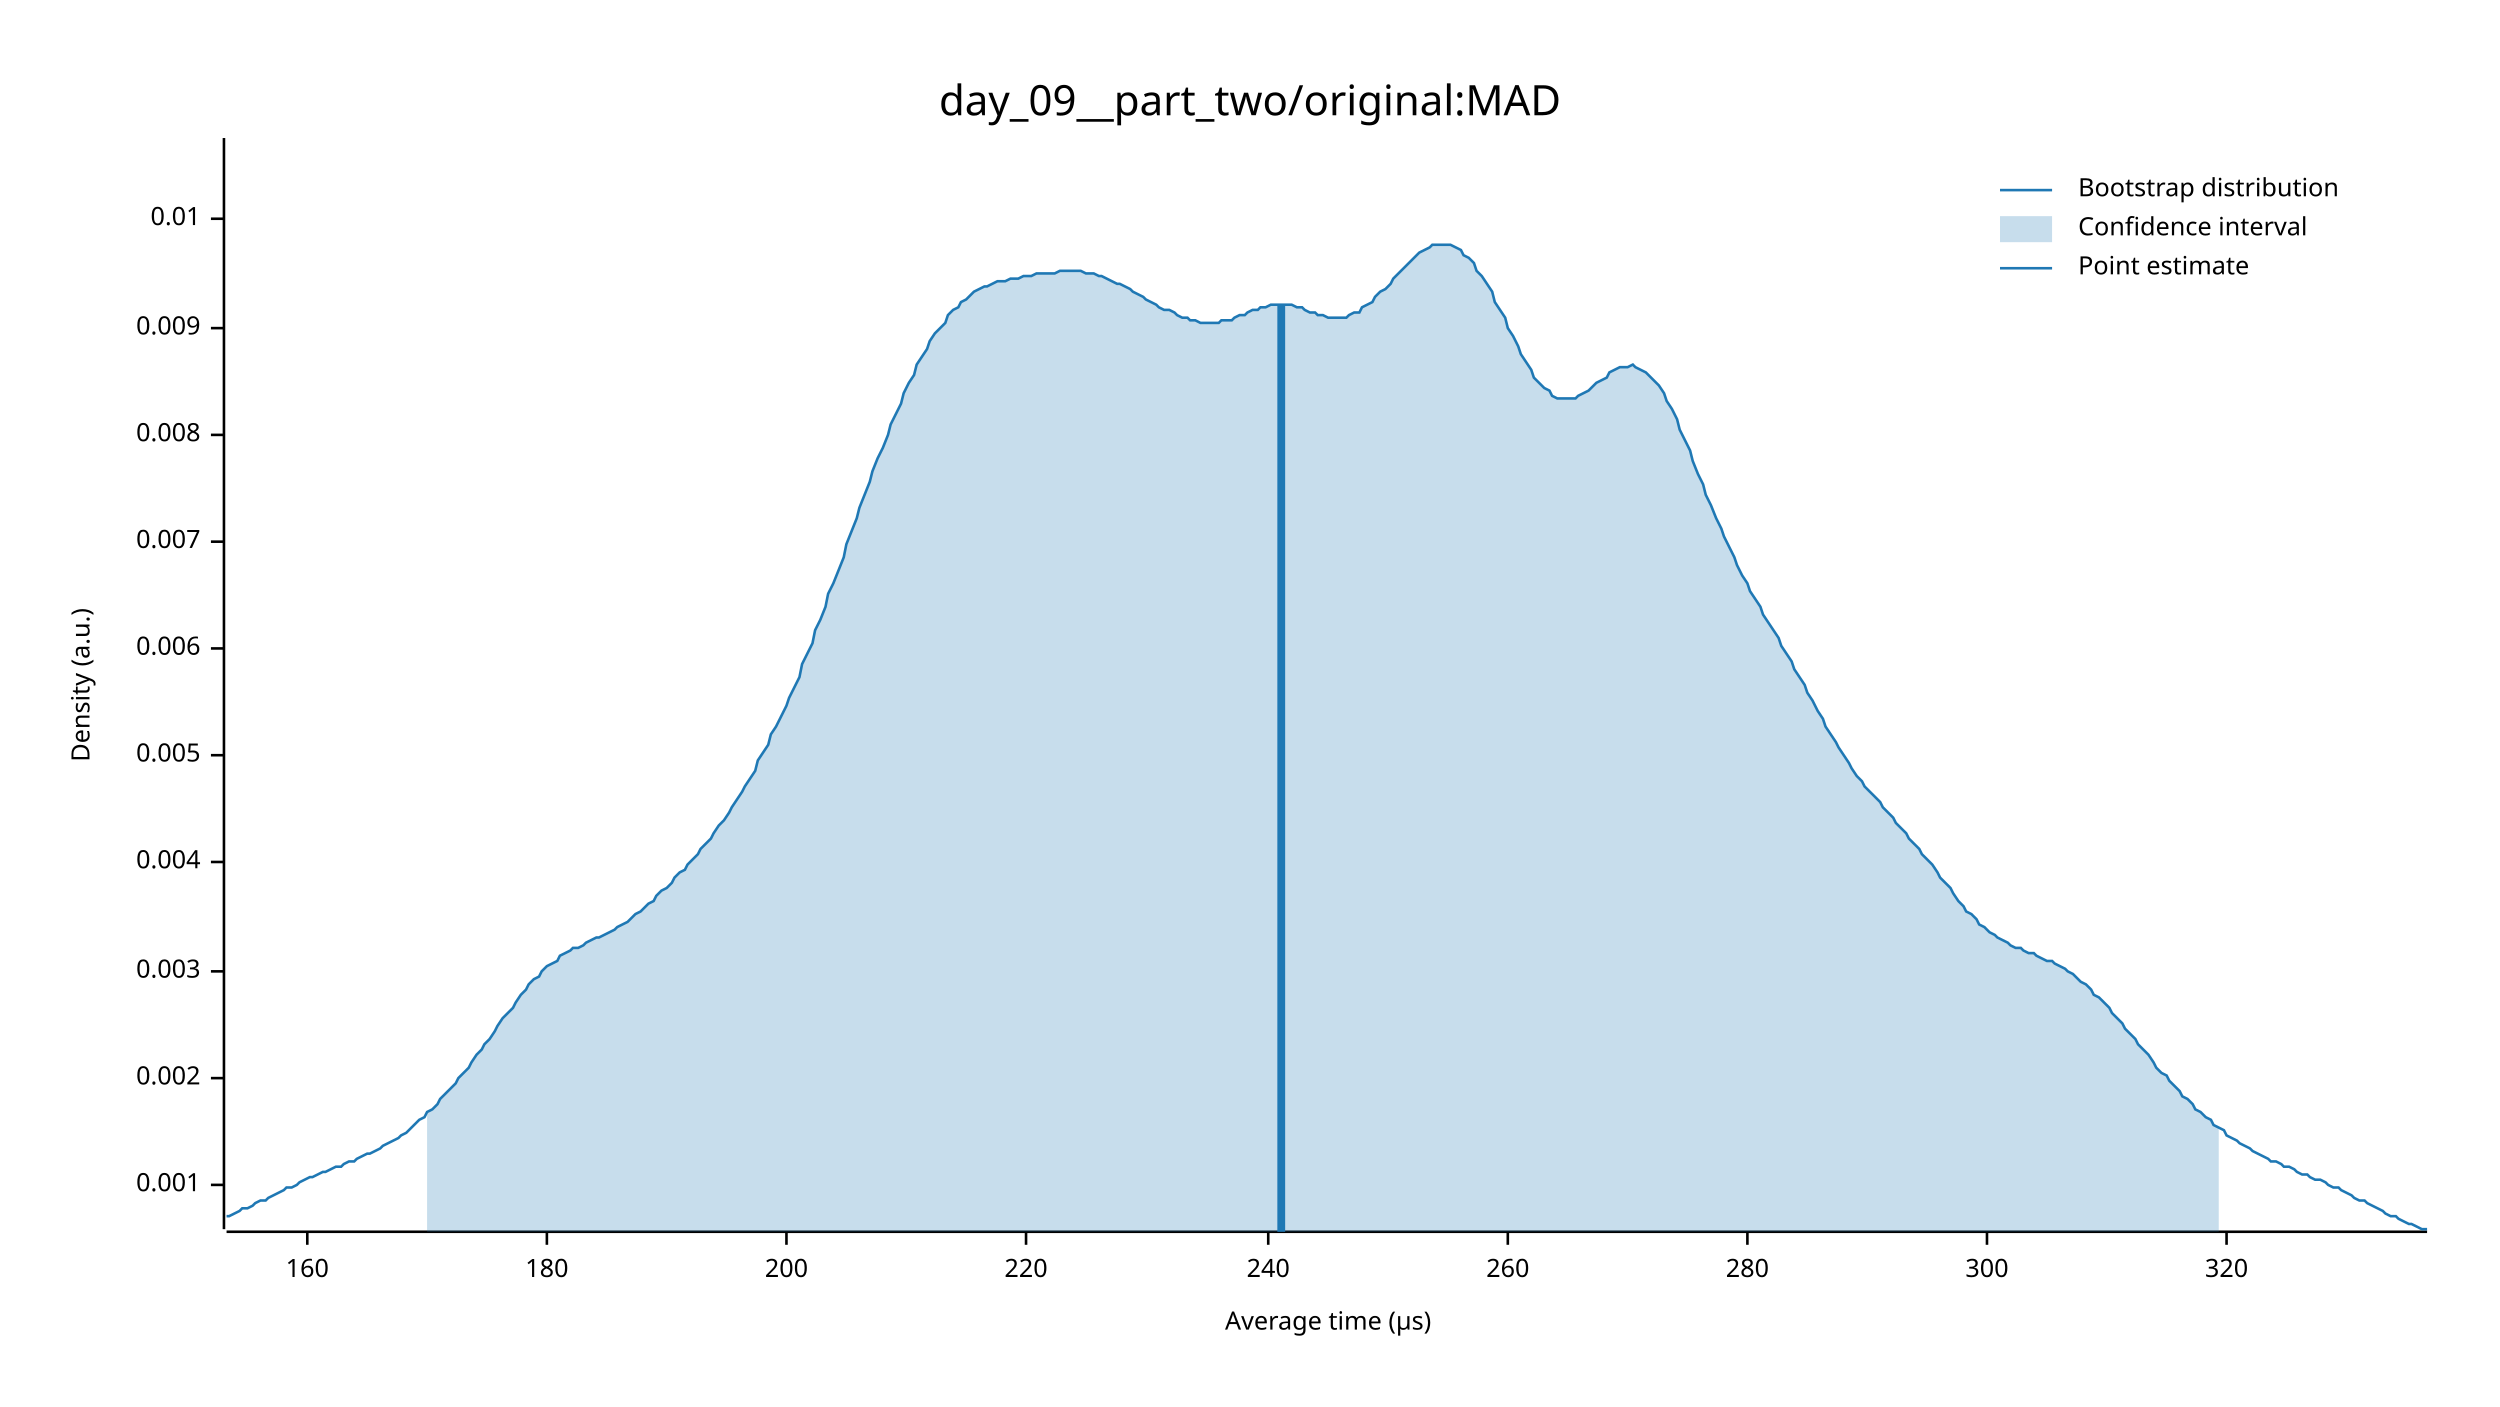
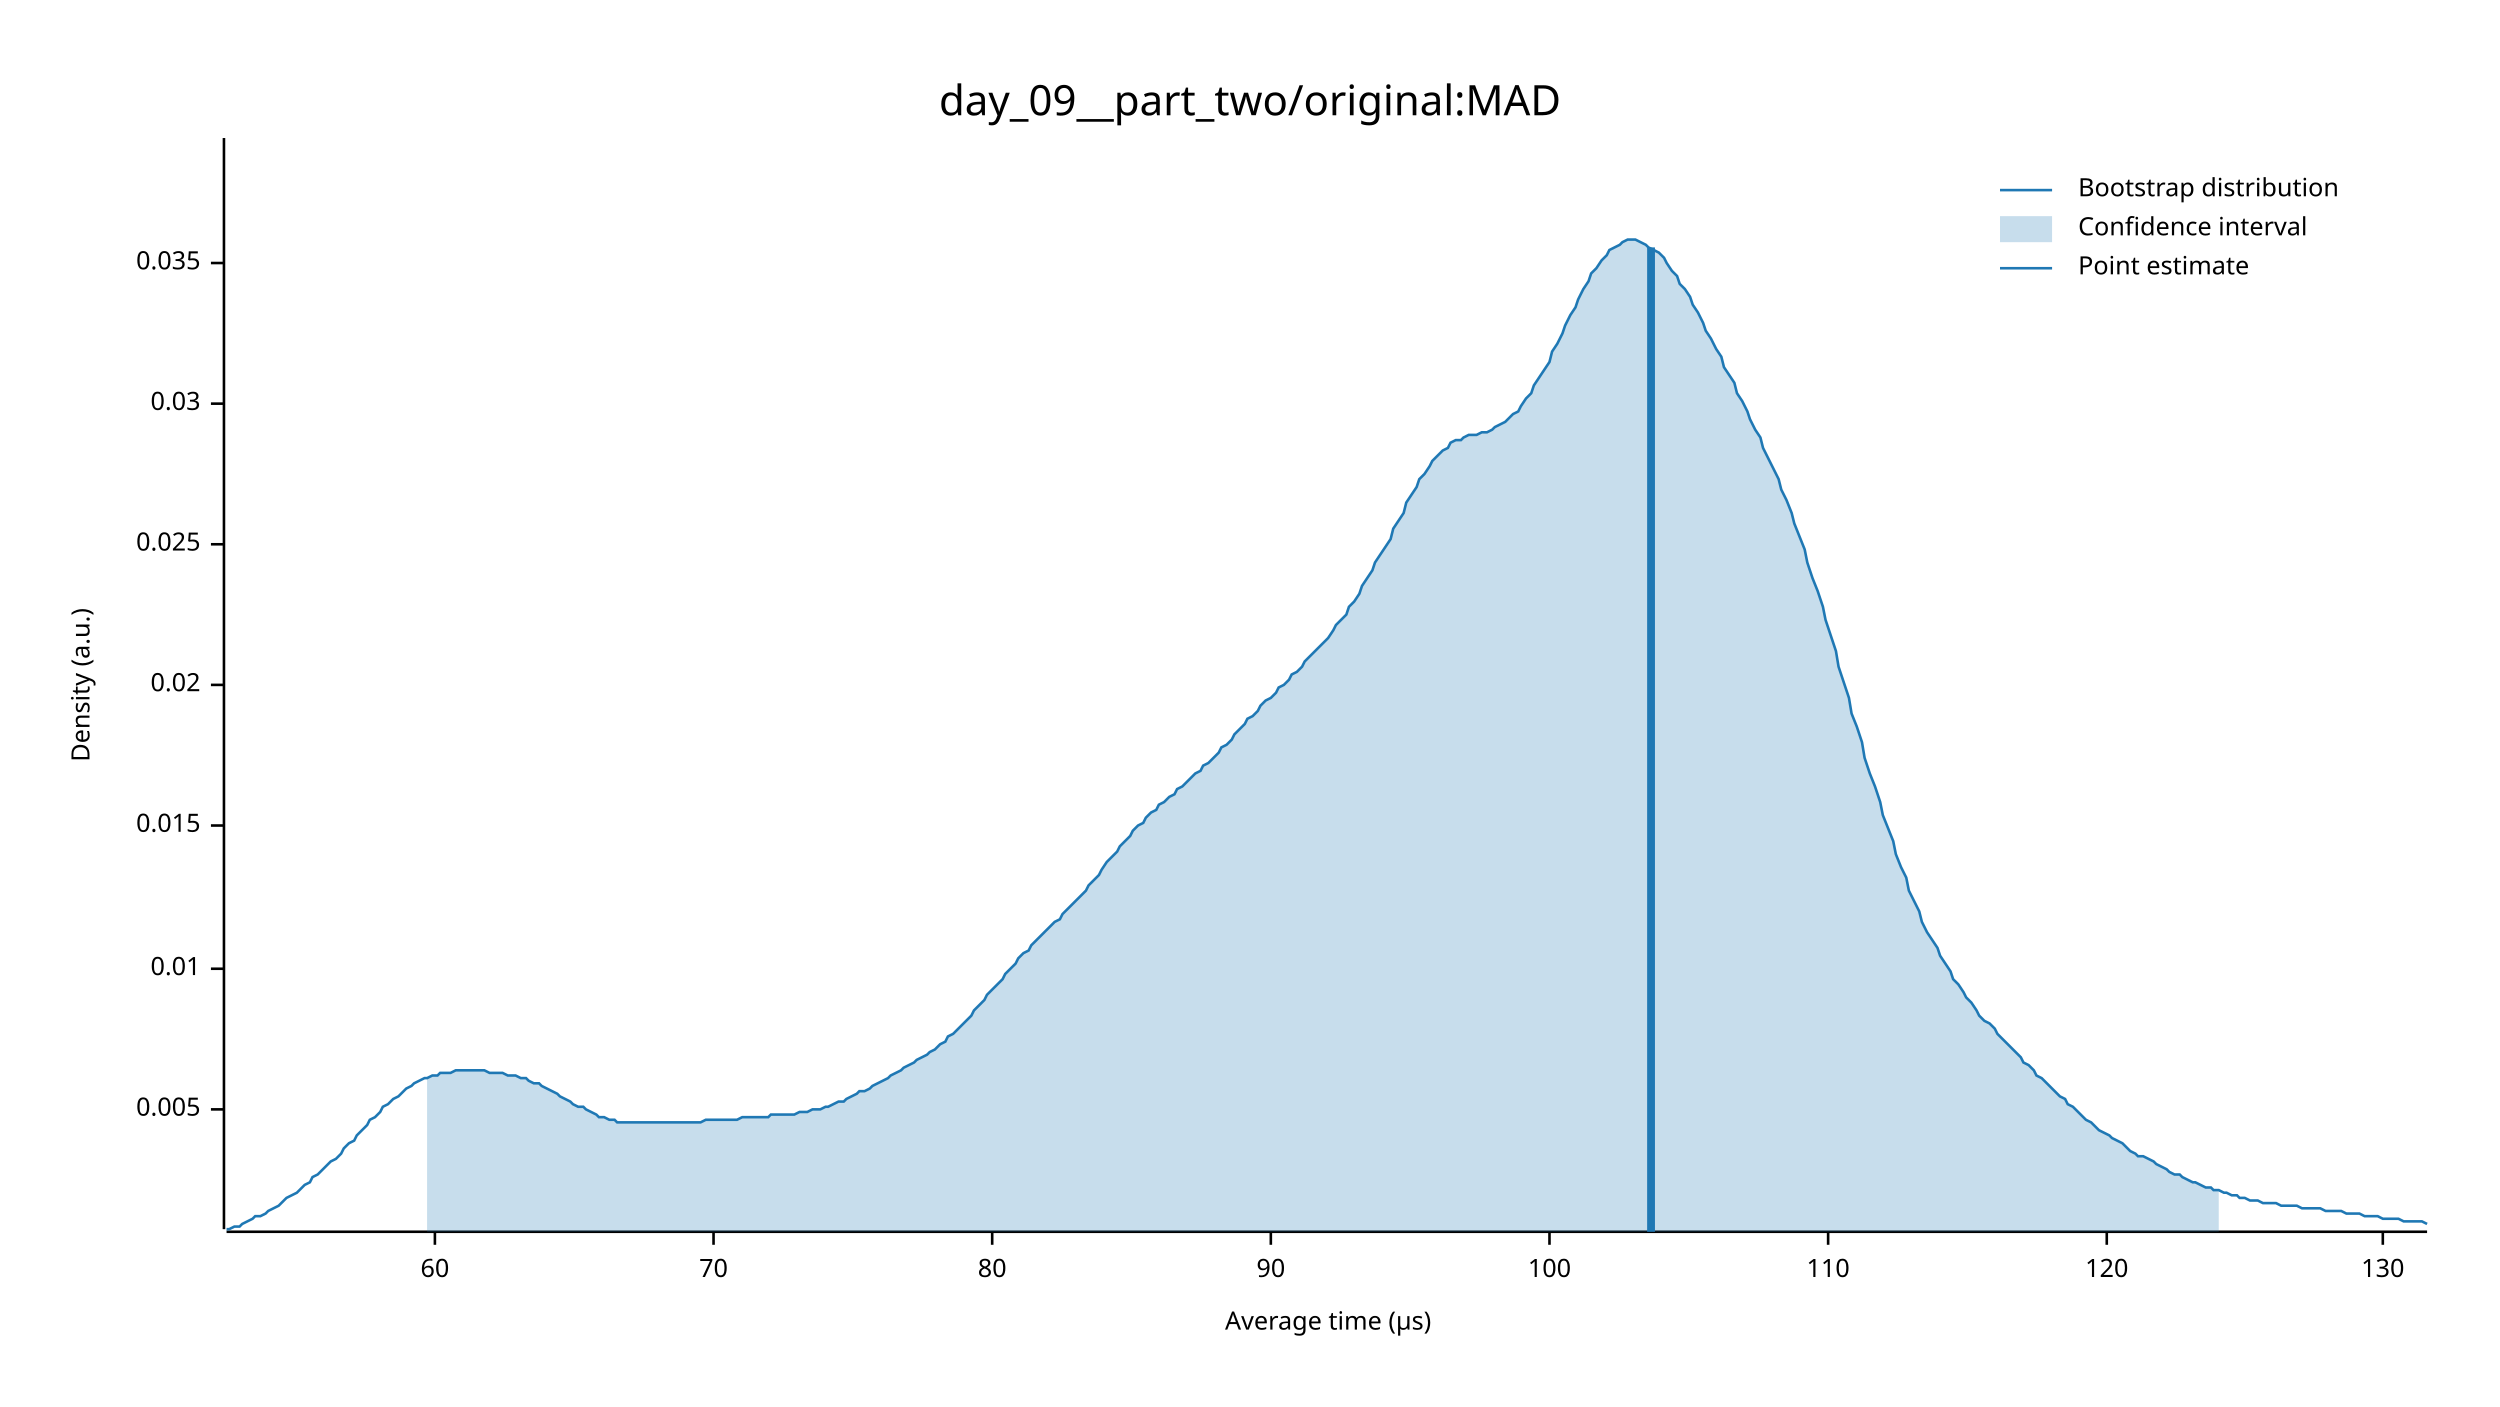
<svg xmlns="http://www.w3.org/2000/svg" width="960" height="540" viewBox="0 0 960 540">
  <text x="480" y="32" dy="0.76em" text-anchor="middle" font-family="sans-serif" font-size="16.129" opacity="1" fill="#000000">
day_09__part_two/original:MAD
</text>
  <text x="27" y="263" dy="0.76em" text-anchor="middle" font-family="sans-serif" font-size="9.677" opacity="1" fill="#000000" transform="rotate(270, 27, 263)">
Density (a.u.)
</text>
  <text x="510" y="513" dy="-0.5ex" text-anchor="middle" font-family="sans-serif" font-size="9.677" opacity="1" fill="#000000">
Average time (µs)
</text>
  <polyline fill="none" opacity="1" stroke="#000000" stroke-width="1" points="86,53 86,472 " />
-   <text x="77" y="455" dy="0.5ex" text-anchor="end" font-family="sans-serif" font-size="9.677" opacity="1" fill="#000000">
- 0.001
- </text>
-   <polyline fill="none" opacity="1" stroke="#000000" stroke-width="1" points="81,455 86,455 " />
-   <text x="77" y="414" dy="0.5ex" text-anchor="end" font-family="sans-serif" font-size="9.677" opacity="1" fill="#000000">
- 0.002
- </text>
-   <polyline fill="none" opacity="1" stroke="#000000" stroke-width="1" points="81,414 86,414 " />
-   <text x="77" y="373" dy="0.5ex" text-anchor="end" font-family="sans-serif" font-size="9.677" opacity="1" fill="#000000">
- 0.003
- </text>
-   <polyline fill="none" opacity="1" stroke="#000000" stroke-width="1" points="81,373 86,373 " />
-   <text x="77" y="331" dy="0.5ex" text-anchor="end" font-family="sans-serif" font-size="9.677" opacity="1" fill="#000000">
- 0.004
- </text>
-   <polyline fill="none" opacity="1" stroke="#000000" stroke-width="1" points="81,331 86,331 " />
-   <text x="77" y="290" dy="0.5ex" text-anchor="end" font-family="sans-serif" font-size="9.677" opacity="1" fill="#000000">
+   <text x="77" y="426" dy="0.5ex" text-anchor="end" font-family="sans-serif" font-size="9.677" opacity="1" fill="#000000">
0.005
</text>
-   <polyline fill="none" opacity="1" stroke="#000000" stroke-width="1" points="81,290 86,290 " />
-   <text x="77" y="249" dy="0.5ex" text-anchor="end" font-family="sans-serif" font-size="9.677" opacity="1" fill="#000000">
- 0.006
- </text>
-   <polyline fill="none" opacity="1" stroke="#000000" stroke-width="1" points="81,249 86,249 " />
-   <text x="77" y="208" dy="0.5ex" text-anchor="end" font-family="sans-serif" font-size="9.677" opacity="1" fill="#000000">
- 0.007
- </text>
-   <polyline fill="none" opacity="1" stroke="#000000" stroke-width="1" points="81,208 86,208 " />
-   <text x="77" y="167" dy="0.5ex" text-anchor="end" font-family="sans-serif" font-size="9.677" opacity="1" fill="#000000">
- 0.008
- </text>
-   <polyline fill="none" opacity="1" stroke="#000000" stroke-width="1" points="81,167 86,167 " />
-   <text x="77" y="126" dy="0.5ex" text-anchor="end" font-family="sans-serif" font-size="9.677" opacity="1" fill="#000000">
- 0.009
- </text>
-   <polyline fill="none" opacity="1" stroke="#000000" stroke-width="1" points="81,126 86,126 " />
-   <text x="77" y="84" dy="0.5ex" text-anchor="end" font-family="sans-serif" font-size="9.677" opacity="1" fill="#000000">
+   <polyline fill="none" opacity="1" stroke="#000000" stroke-width="1" points="81,426 86,426 " />
+   <text x="77" y="372" dy="0.5ex" text-anchor="end" font-family="sans-serif" font-size="9.677" opacity="1" fill="#000000">
0.01
</text>
-   <polyline fill="none" opacity="1" stroke="#000000" stroke-width="1" points="81,84 86,84 " />
+   <polyline fill="none" opacity="1" stroke="#000000" stroke-width="1" points="81,372 86,372 " />
+   <text x="77" y="317" dy="0.5ex" text-anchor="end" font-family="sans-serif" font-size="9.677" opacity="1" fill="#000000">
+ 0.015
+ </text>
+   <polyline fill="none" opacity="1" stroke="#000000" stroke-width="1" points="81,317 86,317 " />
+   <text x="77" y="263" dy="0.5ex" text-anchor="end" font-family="sans-serif" font-size="9.677" opacity="1" fill="#000000">
+ 0.02
+ </text>
+   <polyline fill="none" opacity="1" stroke="#000000" stroke-width="1" points="81,263 86,263 " />
+   <text x="77" y="209" dy="0.5ex" text-anchor="end" font-family="sans-serif" font-size="9.677" opacity="1" fill="#000000">
+ 0.025
+ </text>
+   <polyline fill="none" opacity="1" stroke="#000000" stroke-width="1" points="81,209 86,209 " />
+   <text x="77" y="155" dy="0.5ex" text-anchor="end" font-family="sans-serif" font-size="9.677" opacity="1" fill="#000000">
+ 0.03
+ </text>
+   <polyline fill="none" opacity="1" stroke="#000000" stroke-width="1" points="81,155 86,155 " />
+   <text x="77" y="101" dy="0.5ex" text-anchor="end" font-family="sans-serif" font-size="9.677" opacity="1" fill="#000000">
+ 0.035
+ </text>
+   <polyline fill="none" opacity="1" stroke="#000000" stroke-width="1" points="81,101 86,101 " />
  <polyline fill="none" opacity="1" stroke="#000000" stroke-width="1" points="87,473 932,473 " />
-   <text x="118" y="483" dy="0.76em" text-anchor="middle" font-family="sans-serif" font-size="9.677" opacity="1" fill="#000000">
- 160
+   <text x="167" y="483" dy="0.76em" text-anchor="middle" font-family="sans-serif" font-size="9.677" opacity="1" fill="#000000">
+ 60
</text>
-   <polyline fill="none" opacity="1" stroke="#000000" stroke-width="1" points="118,473 118,478 " />
-   <text x="210" y="483" dy="0.76em" text-anchor="middle" font-family="sans-serif" font-size="9.677" opacity="1" fill="#000000">
- 180
+   <polyline fill="none" opacity="1" stroke="#000000" stroke-width="1" points="167,473 167,478 " />
+   <text x="274" y="483" dy="0.76em" text-anchor="middle" font-family="sans-serif" font-size="9.677" opacity="1" fill="#000000">
+ 70
</text>
-   <polyline fill="none" opacity="1" stroke="#000000" stroke-width="1" points="210,473 210,478 " />
-   <text x="302" y="483" dy="0.76em" text-anchor="middle" font-family="sans-serif" font-size="9.677" opacity="1" fill="#000000">
- 200
+   <polyline fill="none" opacity="1" stroke="#000000" stroke-width="1" points="274,473 274,478 " />
+   <text x="381" y="483" dy="0.76em" text-anchor="middle" font-family="sans-serif" font-size="9.677" opacity="1" fill="#000000">
+ 80
</text>
-   <polyline fill="none" opacity="1" stroke="#000000" stroke-width="1" points="302,473 302,478 " />
-   <text x="394" y="483" dy="0.76em" text-anchor="middle" font-family="sans-serif" font-size="9.677" opacity="1" fill="#000000">
- 220
+   <polyline fill="none" opacity="1" stroke="#000000" stroke-width="1" points="381,473 381,478 " />
+   <text x="488" y="483" dy="0.76em" text-anchor="middle" font-family="sans-serif" font-size="9.677" opacity="1" fill="#000000">
+ 90
</text>
-   <polyline fill="none" opacity="1" stroke="#000000" stroke-width="1" points="394,473 394,478 " />
-   <text x="487" y="483" dy="0.76em" text-anchor="middle" font-family="sans-serif" font-size="9.677" opacity="1" fill="#000000">
- 240
+   <polyline fill="none" opacity="1" stroke="#000000" stroke-width="1" points="488,473 488,478 " />
+   <text x="595" y="483" dy="0.76em" text-anchor="middle" font-family="sans-serif" font-size="9.677" opacity="1" fill="#000000">
+ 100
</text>
-   <polyline fill="none" opacity="1" stroke="#000000" stroke-width="1" points="487,473 487,478 " />
-   <text x="579" y="483" dy="0.76em" text-anchor="middle" font-family="sans-serif" font-size="9.677" opacity="1" fill="#000000">
- 260
+   <polyline fill="none" opacity="1" stroke="#000000" stroke-width="1" points="595,473 595,478 " />
+   <text x="702" y="483" dy="0.76em" text-anchor="middle" font-family="sans-serif" font-size="9.677" opacity="1" fill="#000000">
+ 110
</text>
-   <polyline fill="none" opacity="1" stroke="#000000" stroke-width="1" points="579,473 579,478 " />
-   <text x="671" y="483" dy="0.76em" text-anchor="middle" font-family="sans-serif" font-size="9.677" opacity="1" fill="#000000">
- 280
+   <polyline fill="none" opacity="1" stroke="#000000" stroke-width="1" points="702,473 702,478 " />
+   <text x="809" y="483" dy="0.76em" text-anchor="middle" font-family="sans-serif" font-size="9.677" opacity="1" fill="#000000">
+ 120
</text>
-   <polyline fill="none" opacity="1" stroke="#000000" stroke-width="1" points="671,473 671,478 " />
-   <text x="763" y="483" dy="0.76em" text-anchor="middle" font-family="sans-serif" font-size="9.677" opacity="1" fill="#000000">
- 300
+   <polyline fill="none" opacity="1" stroke="#000000" stroke-width="1" points="809,473 809,478 " />
+   <text x="915" y="483" dy="0.76em" text-anchor="middle" font-family="sans-serif" font-size="9.677" opacity="1" fill="#000000">
+ 130
</text>
-   <polyline fill="none" opacity="1" stroke="#000000" stroke-width="1" points="763,473 763,478 " />
-   <text x="855" y="483" dy="0.76em" text-anchor="middle" font-family="sans-serif" font-size="9.677" opacity="1" fill="#000000">
- 320
- </text>
-   <polyline fill="none" opacity="1" stroke="#000000" stroke-width="1" points="855,473 855,478 " />
-   <polyline fill="none" opacity="1" stroke="#1F78B4" stroke-width="1" points="87,467 88,467 90,466 92,465 93,464 95,464 97,463 98,462 100,461 102,461 103,460 105,459 107,458 109,457 110,456 112,456 114,455 115,454 117,453 119,452 120,452 122,451 124,450 125,450 127,449 129,448 131,448 132,447 134,446 136,446 137,445 139,444 141,443 142,443 144,442 146,441 147,440 149,439 151,438 153,437 154,436 156,435 158,433 159,432 161,430 163,429 164,427 166,426 168,424 169,422 171,420 173,418 175,416 176,414 178,412 180,410 181,408 183,405 185,403 186,401 188,399 190,396 191,394 193,391 195,389 197,387 198,385 200,382 202,380 203,378 205,376 207,375 208,373 210,371 212,370 214,369 215,367 217,366 219,365 220,364 222,364 224,363 225,362 227,361 229,360 230,360 232,359 234,358 236,357 237,356 239,355 241,354 242,353 244,351 246,350 247,349 249,347 251,346 252,344 254,342 256,341 258,339 259,337 261,335 263,334 264,332 266,330 268,328 269,326 271,324 273,322 274,320 276,317 278,315 280,312 281,310 283,307 285,304 286,302 288,299 290,296 291,292 293,289 295,286 296,282 298,279 300,275 302,271 303,268 305,264 307,260 308,255 310,251 312,247 313,242 315,238 317,233 318,228 320,224 322,219 324,214 325,209 327,204 329,199 330,195 332,190 334,185 335,181 337,176 339,172 341,167 342,163 344,159 346,155 347,151 349,147 351,144 352,140 354,137 356,134 357,131 359,128 361,126 363,124 364,121 366,119 368,118 369,116 371,115 373,113 374,112 376,111 378,110 379,110 381,109 383,108 385,108 386,108 388,107 390,107 391,107 393,106 395,106 396,106 398,105 400,105 401,105 403,105 405,105 407,104 408,104 410,104 412,104 413,104 415,104 417,105 418,105 420,105 422,106 423,106 425,107 427,108 429,109 430,109 432,110 434,111 435,112 437,113 439,114 440,115 442,116 444,117 445,118 447,119 449,119 451,120 452,121 454,122 456,122 457,123 459,123 461,124 462,124 464,124 466,124 468,124 469,123 471,123 473,123 474,122 476,121 478,121 479,120 481,119 483,119 484,118 486,118 488,117 490,117 491,117 493,117 495,117 496,117 498,118 500,118 501,119 503,120 505,120 506,121 508,121 510,122 512,122 513,122 515,122 517,122 518,121 520,120 522,120 523,118 525,117 527,116 528,114 530,112 532,111 534,109 535,107 537,105 539,103 540,102 542,100 544,98 545,97 547,96 549,95 550,94 552,94 554,94 556,94 557,94 559,95 561,96 562,98 564,99 566,101 567,104 569,106 571,109 573,112 574,116 576,119 578,122 579,126 581,129 583,133 584,136 586,139 588,142 589,145 591,147 593,149 595,150 596,152 598,153 600,153 601,153 603,153 605,153 606,152 608,151 610,150 611,149 613,147 615,146 617,145 618,143 620,142 622,141 623,141 625,141 627,140 628,141 630,142 632,143 633,144 635,146 637,148 639,151 640,154 642,157 644,161 645,165 647,169 649,173 650,177 652,182 654,186 655,190 657,194 659,199 661,203 662,206 664,210 666,214 667,217 669,221 671,224 672,227 674,230 676,233 677,236 679,239 681,242 683,245 684,248 686,251 688,254 689,257 691,260 693,263 694,266 696,269 698,273 700,276 701,279 703,282 705,285 706,287 708,290 710,293 711,295 713,298 715,300 716,302 718,304 720,306 722,308 723,310 725,312 727,314 728,316 730,318 732,320 733,322 735,324 737,326 738,328 740,330 742,332 744,335 745,337 747,339 749,341 750,343 752,346 754,348 755,350 757,351 759,353 760,355 762,356 764,358 766,359 767,360 769,361 771,362 772,363 774,364 776,364 777,365 779,366 781,366 782,367 784,368 786,369 788,369 789,370 791,371 793,372 794,373 796,374 798,376 799,377 801,378 803,380 804,382 806,383 808,385 810,387 811,389 813,391 815,393 816,395 818,397 820,399 821,401 823,403 825,405 827,408 828,410 830,412 832,413 833,415 835,417 837,419 838,421 840,422 842,424 843,426 845,427 847,429 849,430 850,432 852,433 854,434 855,436 857,437 859,438 860,439 862,440 864,441 865,442 867,443 869,444 871,445 872,446 874,446 876,447 877,448 879,448 881,449 882,450 884,451 886,451 887,452 889,453 891,453 893,454 894,455 896,456 898,456 899,457 901,458 903,459 904,460 906,461 908,461 909,462 911,463 913,464 915,465 916,466 918,467 920,467 921,468 923,469 925,470 926,470 928,471 930,472 932,472 " />
-   <polygon opacity="0.25" fill="#1F78B4" points="164,427 166,426 168,424 169,422 171,420 173,418 175,416 176,414 178,412 180,410 181,408 183,405 185,403 186,401 188,399 190,396 191,394 193,391 195,389 197,387 198,385 200,382 202,380 203,378 205,376 207,375 208,373 210,371 212,370 214,369 215,367 217,366 219,365 220,364 222,364 224,363 225,362 227,361 229,360 230,360 232,359 234,358 236,357 237,356 239,355 241,354 242,353 244,351 246,350 247,349 249,347 251,346 252,344 254,342 256,341 258,339 259,337 261,335 263,334 264,332 266,330 268,328 269,326 271,324 273,322 274,320 276,317 278,315 280,312 281,310 283,307 285,304 286,302 288,299 290,296 291,292 293,289 295,286 296,282 298,279 300,275 302,271 303,268 305,264 307,260 308,255 310,251 312,247 313,242 315,238 317,233 318,228 320,224 322,219 324,214 325,209 327,204 329,199 330,195 332,190 334,185 335,181 337,176 339,172 341,167 342,163 344,159 346,155 347,151 349,147 351,144 352,140 354,137 356,134 357,131 359,128 361,126 363,124 364,121 366,119 368,118 369,116 371,115 373,113 374,112 376,111 378,110 379,110 381,109 383,108 385,108 386,108 388,107 390,107 391,107 393,106 395,106 396,106 398,105 400,105 401,105 403,105 405,105 407,104 408,104 410,104 412,104 413,104 415,104 417,105 418,105 420,105 422,106 423,106 425,107 427,108 429,109 430,109 432,110 434,111 435,112 437,113 439,114 440,115 442,116 444,117 445,118 447,119 449,119 451,120 452,121 454,122 456,122 457,123 459,123 461,124 462,124 464,124 466,124 468,124 469,123 471,123 473,123 474,122 476,121 478,121 479,120 481,119 483,119 484,118 486,118 488,117 490,117 491,117 493,117 495,117 496,117 498,118 500,118 501,119 503,120 505,120 506,121 508,121 510,122 512,122 513,122 515,122 517,122 518,121 520,120 522,120 523,118 525,117 527,116 528,114 530,112 532,111 534,109 535,107 537,105 539,103 540,102 542,100 544,98 545,97 547,96 549,95 550,94 552,94 554,94 556,94 557,94 559,95 561,96 562,98 564,99 566,101 567,104 569,106 571,109 573,112 574,116 576,119 578,122 579,126 581,129 583,133 584,136 586,139 588,142 589,145 591,147 593,149 595,150 596,152 598,153 600,153 601,153 603,153 605,153 606,152 608,151 610,150 611,149 613,147 615,146 617,145 618,143 620,142 622,141 623,141 625,141 627,140 628,141 630,142 632,143 633,144 635,146 637,148 639,151 640,154 642,157 644,161 645,165 647,169 649,173 650,177 652,182 654,186 655,190 657,194 659,199 661,203 662,206 664,210 666,214 667,217 669,221 671,224 672,227 674,230 676,233 677,236 679,239 681,242 683,245 684,248 686,251 688,254 689,257 691,260 693,263 694,266 696,269 698,273 700,276 701,279 703,282 705,285 706,287 708,290 710,293 711,295 713,298 715,300 716,302 718,304 720,306 722,308 723,310 725,312 727,314 728,316 730,318 732,320 733,322 735,324 737,326 738,328 740,330 742,332 744,335 745,337 747,339 749,341 750,343 752,346 754,348 755,350 757,351 759,353 760,355 762,356 764,358 766,359 767,360 769,361 771,362 772,363 774,364 776,364 777,365 779,366 781,366 782,367 784,368 786,369 788,369 789,370 791,371 793,372 794,373 796,374 798,376 799,377 801,378 803,380 804,382 806,383 808,385 810,387 811,389 813,391 815,393 816,395 818,397 820,399 821,401 823,403 825,405 827,408 828,410 830,412 832,413 833,415 835,417 837,419 838,421 840,422 842,424 843,426 845,427 847,429 849,430 850,432 852,433 852,473 164,473 " />
-   <polyline fill="none" opacity="1" stroke="#1F78B4" stroke-width="3" points="492,473 492,117 " />
+   <polyline fill="none" opacity="1" stroke="#000000" stroke-width="1" points="915,473 915,478 " />
+   <polyline fill="none" opacity="1" stroke="#1F78B4" stroke-width="1" points="87,472 88,472 90,471 92,471 93,470 95,469 97,468 98,467 100,467 102,466 103,465 105,464 107,463 109,461 110,460 112,459 114,458 115,457 117,455 119,454 120,452 122,451 124,449 125,448 127,446 129,445 131,443 132,441 134,439 136,438 137,436 139,434 141,432 142,430 144,429 146,427 147,425 149,424 151,422 153,421 154,420 156,418 158,417 159,416 161,415 163,414 164,414 166,413 168,413 169,412 171,412 173,412 175,411 176,411 178,411 180,411 181,411 183,411 185,411 186,411 188,412 190,412 191,412 193,412 195,413 197,413 198,413 200,414 202,414 203,415 205,416 207,416 208,417 210,418 212,419 214,420 215,421 217,422 219,423 220,424 222,425 224,425 225,426 227,427 229,428 230,429 232,429 234,430 236,430 237,431 239,431 241,431 242,431 244,431 246,431 247,431 249,431 251,431 252,431 254,431 256,431 258,431 259,431 261,431 263,431 264,431 266,431 268,431 269,431 271,430 273,430 274,430 276,430 278,430 280,430 281,430 283,430 285,429 286,429 288,429 290,429 291,429 293,429 295,429 296,428 298,428 300,428 302,428 303,428 305,428 307,427 308,427 310,427 312,426 313,426 315,426 317,425 318,425 320,424 322,423 324,423 325,422 327,421 329,420 330,419 332,419 334,418 335,417 337,416 339,415 341,414 342,413 344,412 346,411 347,410 349,409 351,408 352,407 354,406 356,405 357,404 359,403 361,401 363,400 364,398 366,397 368,395 369,394 371,392 373,390 374,388 376,386 378,384 379,382 381,380 383,378 385,376 386,374 388,372 390,370 391,368 393,366 395,365 396,363 398,361 400,359 401,358 403,356 405,354 407,353 408,351 410,349 412,347 413,346 415,344 417,342 418,340 420,338 422,336 423,334 425,331 427,329 429,327 430,325 432,323 434,321 435,319 437,317 439,316 440,314 442,312 444,311 445,309 447,308 449,306 451,305 452,303 454,302 456,300 457,299 459,297 461,296 462,294 464,293 466,291 468,289 469,287 471,286 473,284 474,282 476,280 478,278 479,276 481,275 483,273 484,271 486,269 488,268 490,266 491,264 493,263 495,261 496,259 498,258 500,256 501,254 503,252 505,250 506,249 508,247 510,245 512,242 513,240 515,238 517,236 518,233 520,231 522,228 523,225 525,222 527,219 528,216 530,213 532,210 534,207 535,203 537,200 539,197 540,193 542,190 544,187 545,184 547,182 549,179 550,177 552,175 554,173 556,172 557,170 559,169 561,169 562,168 564,167 566,167 567,167 569,166 571,166 573,165 574,164 576,163 578,162 579,161 581,159 583,158 584,156 586,153 588,151 589,148 591,145 593,142 595,139 596,135 598,132 600,128 601,125 603,121 605,118 606,115 608,111 610,108 611,105 613,103 615,100 617,98 618,96 620,95 622,94 623,93 625,92 627,92 628,92 630,93 632,94 633,95 635,96 637,97 639,99 640,101 642,104 644,106 645,109 647,111 649,114 650,117 652,120 654,124 655,127 657,130 659,134 661,137 662,141 664,144 666,147 667,151 669,154 671,158 672,161 674,165 676,168 677,172 679,176 681,180 683,184 684,188 686,192 688,197 689,201 691,206 693,211 694,216 696,222 698,227 700,233 701,238 703,244 705,250 706,256 708,262 710,268 711,274 713,279 715,285 716,291 718,297 720,302 722,308 723,313 725,318 727,323 728,328 730,333 732,337 733,342 735,346 737,350 738,354 740,358 742,361 744,364 745,367 747,370 749,373 750,376 752,378 754,381 755,383 757,385 759,388 760,390 762,392 764,393 766,395 767,397 769,399 771,401 772,402 774,404 776,406 777,408 779,409 781,411 782,413 784,414 786,416 788,418 789,419 791,421 793,422 794,424 796,425 798,427 799,428 801,430 803,431 804,432 806,434 808,435 810,436 811,437 813,438 815,439 816,440 818,442 820,443 821,444 823,444 825,445 827,446 828,447 830,448 832,449 833,450 835,451 837,451 838,452 840,453 842,454 843,454 845,455 847,456 849,456 850,457 852,457 854,458 855,458 857,459 859,459 860,460 862,460 864,461 865,461 867,461 869,462 871,462 872,462 874,462 876,463 877,463 879,463 881,463 882,463 884,464 886,464 887,464 889,464 891,464 893,465 894,465 896,465 898,465 899,465 901,466 903,466 904,466 906,466 908,467 909,467 911,467 913,467 915,468 916,468 918,468 920,468 921,468 923,469 925,469 926,469 928,469 930,469 932,470 " />
+   <polygon opacity="0.25" fill="#1F78B4" points="164,414 166,413 168,413 169,412 171,412 173,412 175,411 176,411 178,411 180,411 181,411 183,411 185,411 186,411 188,412 190,412 191,412 193,412 195,413 197,413 198,413 200,414 202,414 203,415 205,416 207,416 208,417 210,418 212,419 214,420 215,421 217,422 219,423 220,424 222,425 224,425 225,426 227,427 229,428 230,429 232,429 234,430 236,430 237,431 239,431 241,431 242,431 244,431 246,431 247,431 249,431 251,431 252,431 254,431 256,431 258,431 259,431 261,431 263,431 264,431 266,431 268,431 269,431 271,430 273,430 274,430 276,430 278,430 280,430 281,430 283,430 285,429 286,429 288,429 290,429 291,429 293,429 295,429 296,428 298,428 300,428 302,428 303,428 305,428 307,427 308,427 310,427 312,426 313,426 315,426 317,425 318,425 320,424 322,423 324,423 325,422 327,421 329,420 330,419 332,419 334,418 335,417 337,416 339,415 341,414 342,413 344,412 346,411 347,410 349,409 351,408 352,407 354,406 356,405 357,404 359,403 361,401 363,400 364,398 366,397 368,395 369,394 371,392 373,390 374,388 376,386 378,384 379,382 381,380 383,378 385,376 386,374 388,372 390,370 391,368 393,366 395,365 396,363 398,361 400,359 401,358 403,356 405,354 407,353 408,351 410,349 412,347 413,346 415,344 417,342 418,340 420,338 422,336 423,334 425,331 427,329 429,327 430,325 432,323 434,321 435,319 437,317 439,316 440,314 442,312 444,311 445,309 447,308 449,306 451,305 452,303 454,302 456,300 457,299 459,297 461,296 462,294 464,293 466,291 468,289 469,287 471,286 473,284 474,282 476,280 478,278 479,276 481,275 483,273 484,271 486,269 488,268 490,266 491,264 493,263 495,261 496,259 498,258 500,256 501,254 503,252 505,250 506,249 508,247 510,245 512,242 513,240 515,238 517,236 518,233 520,231 522,228 523,225 525,222 527,219 528,216 530,213 532,210 534,207 535,203 537,200 539,197 540,193 542,190 544,187 545,184 547,182 549,179 550,177 552,175 554,173 556,172 557,170 559,169 561,169 562,168 564,167 566,167 567,167 569,166 571,166 573,165 574,164 576,163 578,162 579,161 581,159 583,158 584,156 586,153 588,151 589,148 591,145 593,142 595,139 596,135 598,132 600,128 601,125 603,121 605,118 606,115 608,111 610,108 611,105 613,103 615,100 617,98 618,96 620,95 622,94 623,93 625,92 627,92 628,92 630,93 632,94 633,95 635,96 637,97 639,99 640,101 642,104 644,106 645,109 647,111 649,114 650,117 652,120 654,124 655,127 657,130 659,134 661,137 662,141 664,144 666,147 667,151 669,154 671,158 672,161 674,165 676,168 677,172 679,176 681,180 683,184 684,188 686,192 688,197 689,201 691,206 693,211 694,216 696,222 698,227 700,233 701,238 703,244 705,250 706,256 708,262 710,268 711,274 713,279 715,285 716,291 718,297 720,302 722,308 723,313 725,318 727,323 728,328 730,333 732,337 733,342 735,346 737,350 738,354 740,358 742,361 744,364 745,367 747,370 749,373 750,376 752,378 754,381 755,383 757,385 759,388 760,390 762,392 764,393 766,395 767,397 769,399 771,401 772,402 774,404 776,406 777,408 779,409 781,411 782,413 784,414 786,416 788,418 789,419 791,421 793,422 794,424 796,425 798,427 799,428 801,430 803,431 804,432 806,434 808,435 810,436 811,437 813,438 815,439 816,440 818,442 820,443 821,444 823,444 825,445 827,446 828,447 830,448 832,449 833,450 835,451 837,451 838,452 840,453 842,454 843,454 845,455 847,456 849,456 850,457 852,457 852,473 164,473 " />
+   <polyline fill="none" opacity="1" stroke="#1F78B4" stroke-width="3" points="634,473 634,95 " />
  <text x="798" y="68" dy="0.76em" text-anchor="start" font-family="sans-serif" font-size="9.677" opacity="1" fill="#000000">
Bootstrap distribution
</text>
  <text x="798" y="83" dy="0.76em" text-anchor="start" font-family="sans-serif" font-size="9.677" opacity="1" fill="#000000">
Confidence interval
</text>
  <text x="798" y="98" dy="0.76em" text-anchor="start" font-family="sans-serif" font-size="9.677" opacity="1" fill="#000000">
Point estimate
</text>
  <polyline fill="none" opacity="1" stroke="#1F78B4" stroke-width="1" points="768,73 788,73 " />
  <rect x="768" y="83" width="20" height="10" opacity="0.25" fill="#1F78B4" stroke="none" />
  <polyline fill="none" opacity="1" stroke="#1F78B4" stroke-width="1" points="768,103 788,103 " />
</svg>
